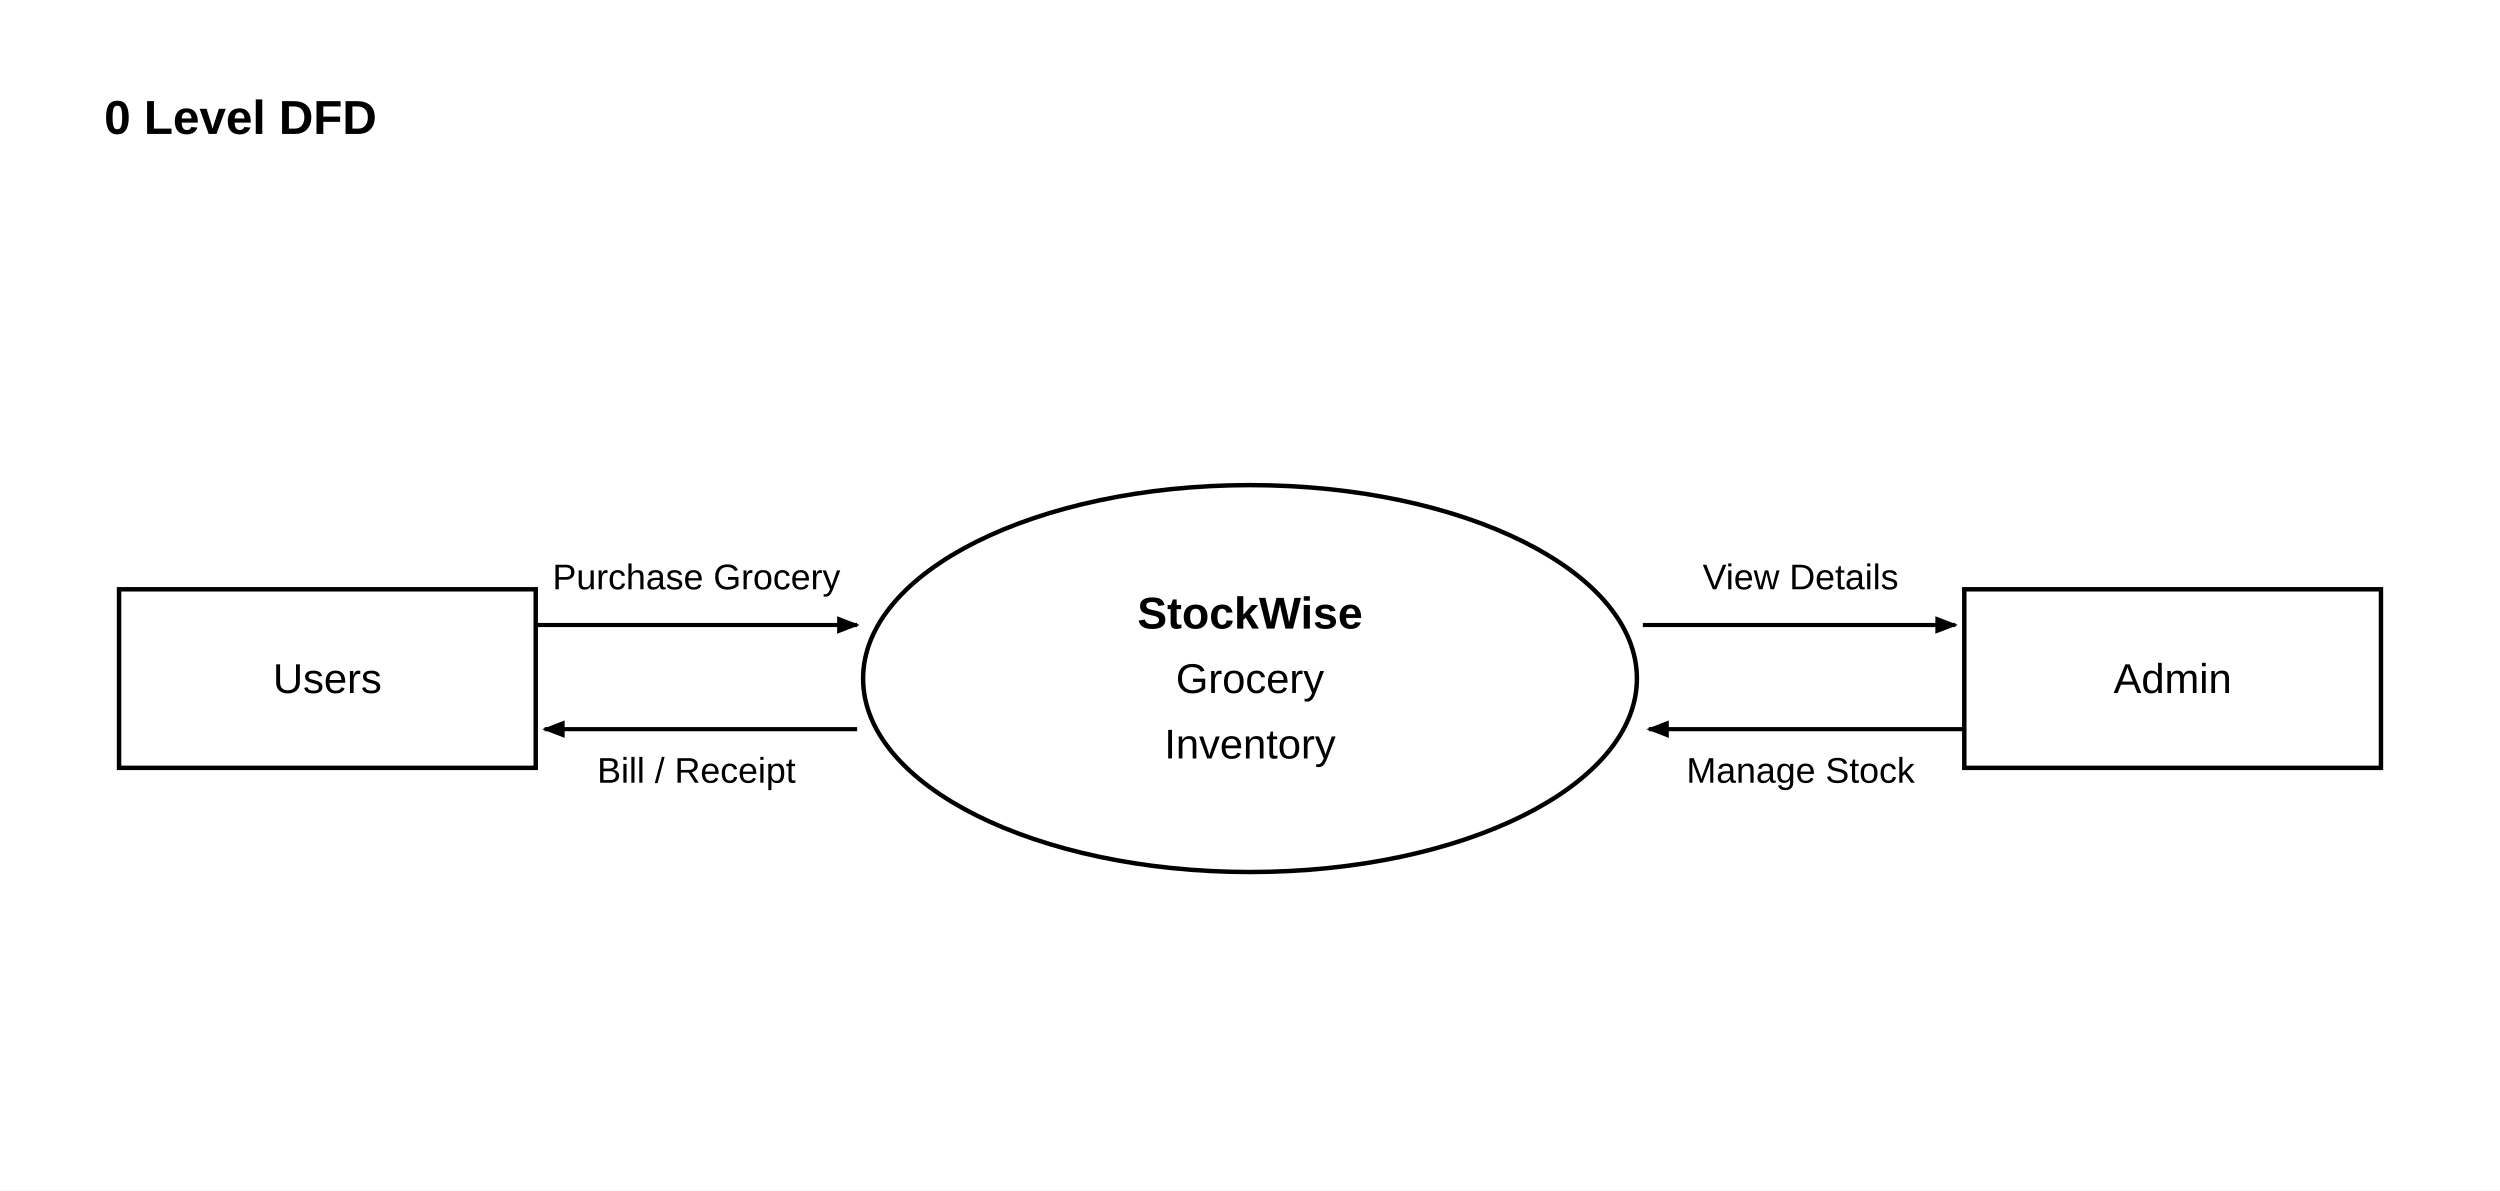
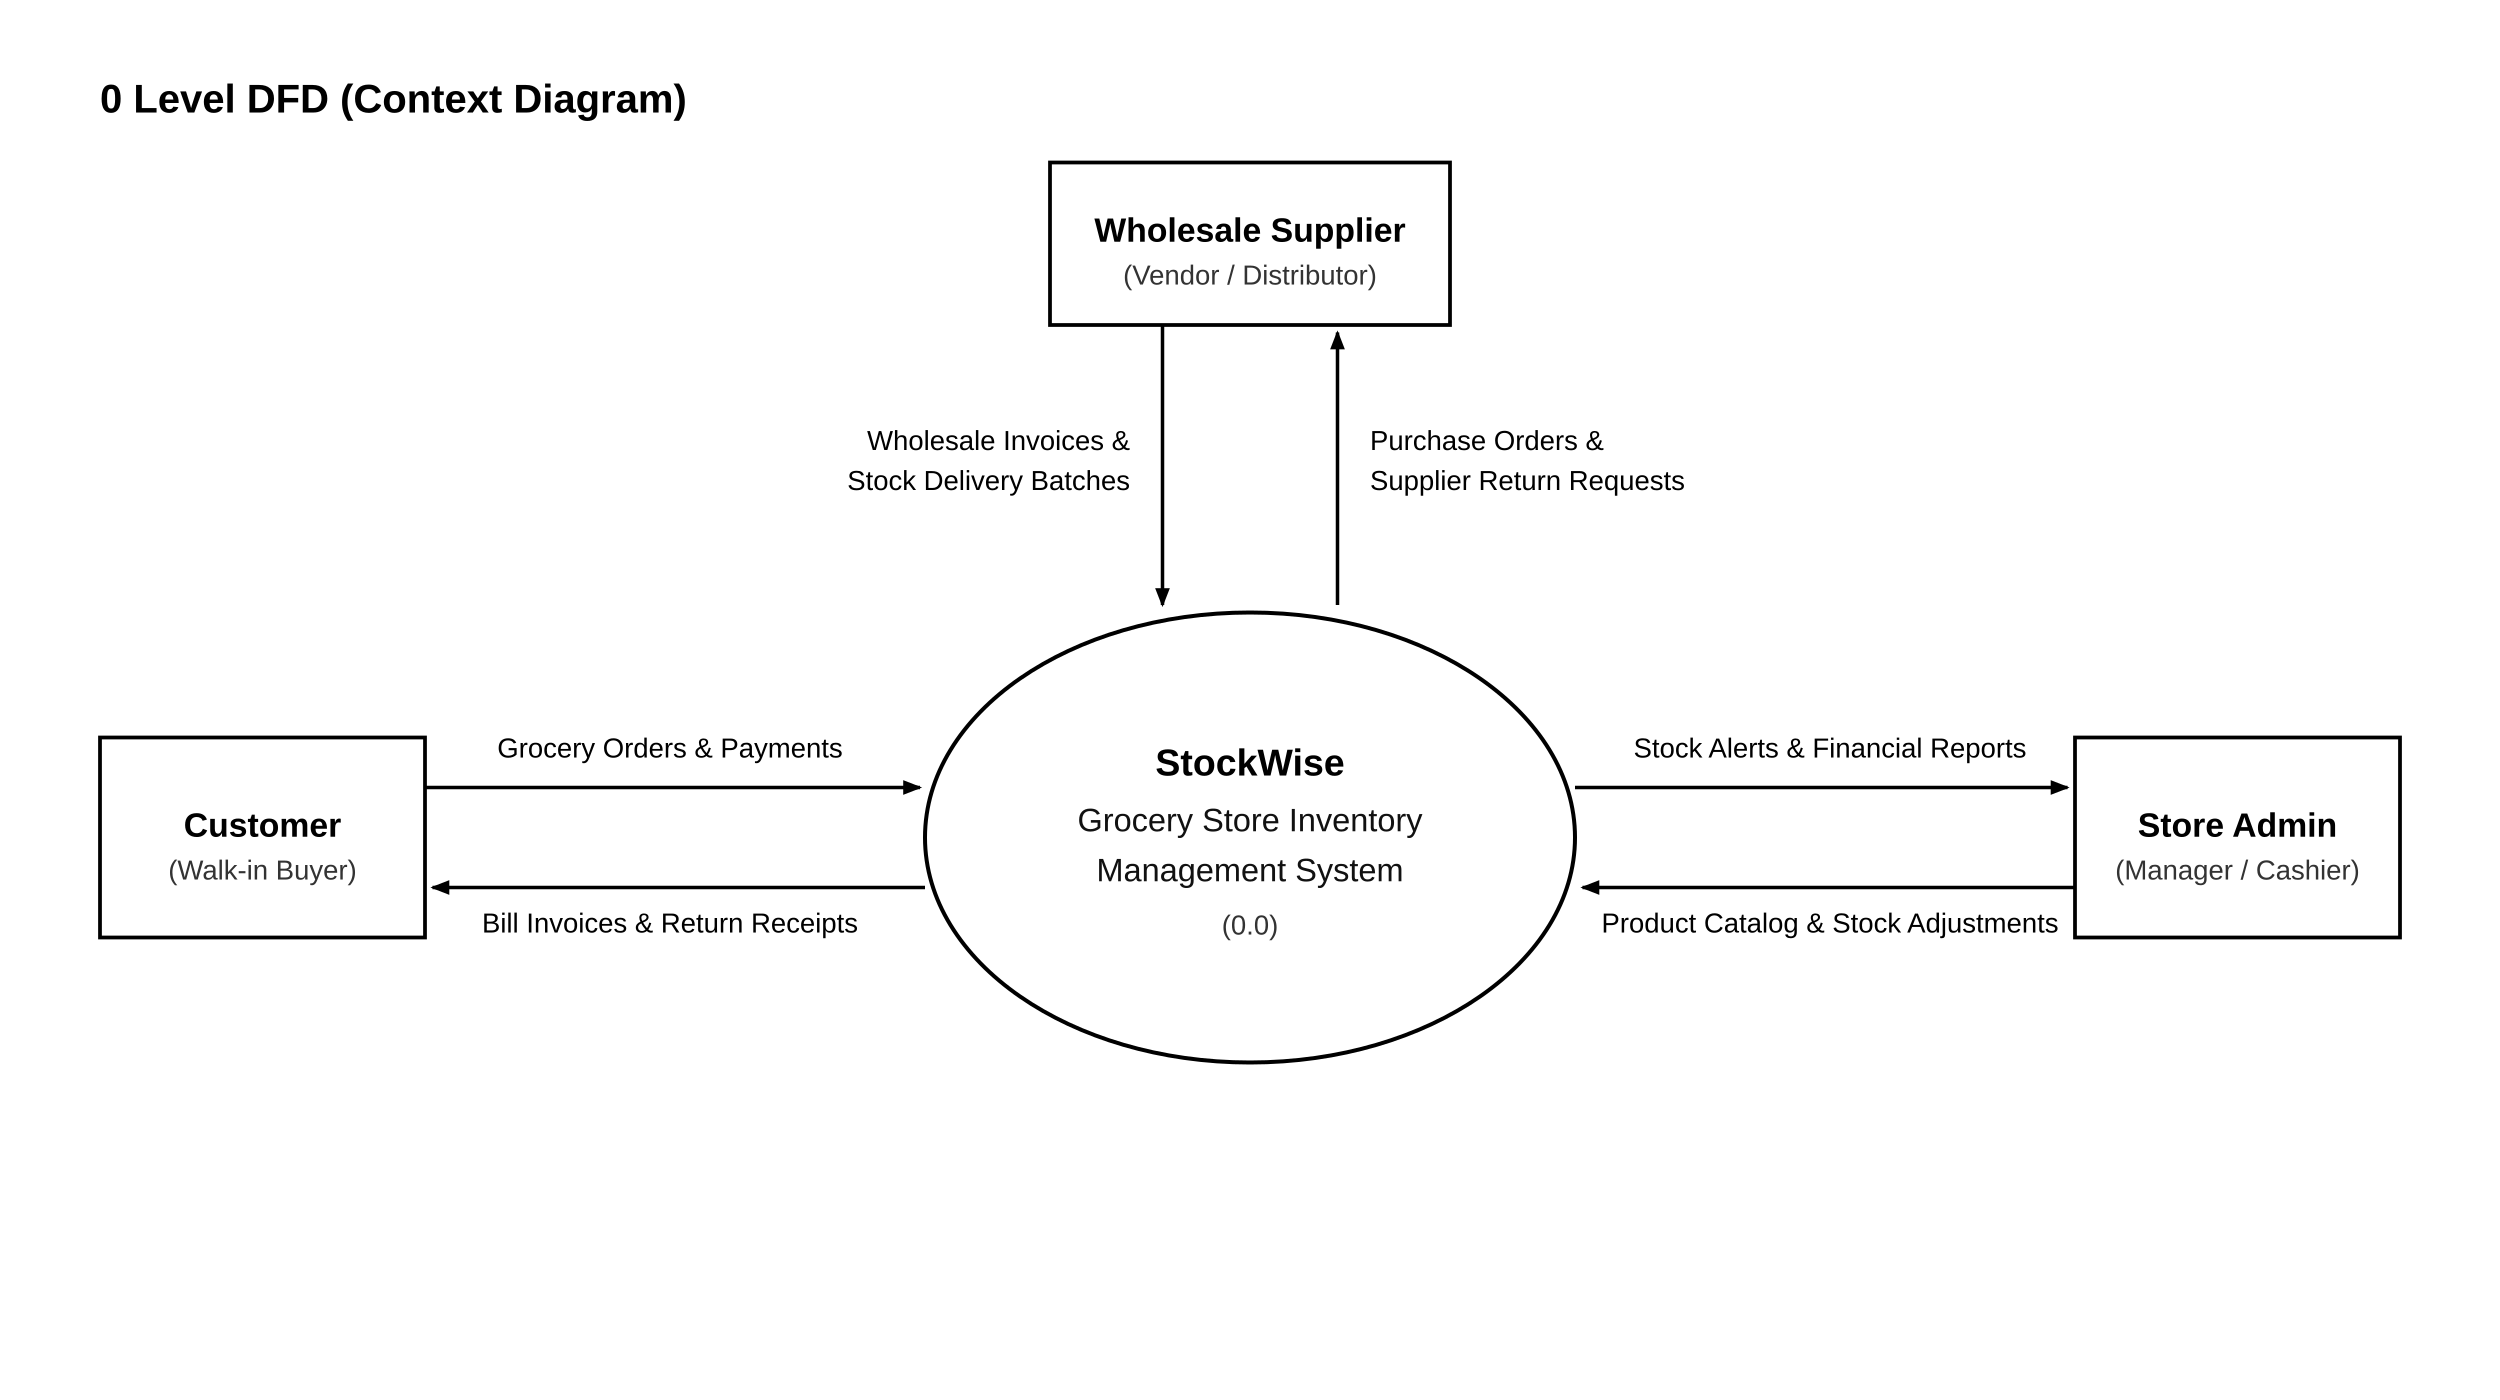
- <svg xmlns="http://www.w3.org/2000/svg" viewBox="0 0 840 400" width="1680" height="800">
+ <svg xmlns="http://www.w3.org/2000/svg" viewBox="0 0 1000 560" width="2000" height="1120">
  <defs>
    <marker id="arrow" viewBox="0 0 10 10" refX="8" refY="5" markerWidth="6" markerHeight="6" orient="auto-start-reverse">
      <path d="M 0 1.5 L 9 5 L 0 8.5 z" fill="#000000" />
    </marker>
  </defs>
  <style>
    
    .bg { fill: #ffffff; }
    .title { font-family: Arial, Helvetica, sans-serif; font-size: 16px; font-weight: bold; fill: #000000; }
    
-     /* Plain Black and White DFD Shapes */
-     .dfd-box { fill: #ffffff; stroke: #000000; stroke-width: 1.5; }
-     .dfd-oval { fill: #ffffff; stroke: #000000; stroke-width: 1.5; }
+     /* Entities and Process */
+     .entity-box { fill: #ffffff; stroke: #000000; stroke-width: 1.5; }
+     .process-circle { fill: #ffffff; stroke: #000000; stroke-width: 1.6; }
    
-     .box-text { font-family: Arial, Helvetica, sans-serif; font-size: 14px; font-weight: 500; fill: #000000; text-anchor: middle; dominant-baseline: central; }
+     .entity-text { font-family: Arial, Helvetica, sans-serif; font-size: 13.5px; font-weight: bold; fill: #000000; text-anchor: middle; dominant-baseline: central; }
+     .entity-sub { font-family: Arial, Helvetica, sans-serif; font-size: 11px; fill: #333333; text-anchor: middle; dominant-baseline: central; }
    
-     .oval-text-bold { font-family: Arial, Helvetica, sans-serif; font-size: 15px; font-weight: bold; fill: #000000; text-anchor: middle; dominant-baseline: central; }
-     .oval-text { font-family: Arial, Helvetica, sans-serif; font-size: 14px; font-weight: 500; fill: #000000; text-anchor: middle; dominant-baseline: central; }
+     .process-title { font-family: Arial, Helvetica, sans-serif; font-size: 15px; font-weight: bold; fill: #000000; text-anchor: middle; dominant-baseline: central; }
+     .process-text { font-family: Arial, Helvetica, sans-serif; font-size: 13px; font-weight: 500; fill: #111111; text-anchor: middle; dominant-baseline: central; }
    
-     /* Connectors and Labels */
+     /* Connectors and Flow Labels */
    .flow-line { stroke: #000000; stroke-width: 1.4; fill: none; marker-end: url(#arrow); }
-     .flow-label { font-family: Arial, Helvetica, sans-serif; font-size: 12px; font-weight: 500; fill: #000000; text-anchor: middle; }
+     .flow-label { font-family: Arial, Helvetica, sans-serif; font-size: 11px; font-weight: 500; fill: #000000; }
+     .flow-label-center { font-family: Arial, Helvetica, sans-serif; font-size: 11px; font-weight: 500; fill: #000000; text-anchor: middle; }
+     .flow-label-right { font-family: Arial, Helvetica, sans-serif; font-size: 11px; font-weight: 500; fill: #000000; text-anchor: end; }
    
  </style>
-   <rect width="840" height="400" class="bg" />
-   <text x="35" y="45" class="title">0 Level DFD</text>
-   <line x1="180" y1="210" x2="288" y2="210" class="flow-line" />
-   <text x="234" y="198" class="flow-label">Purchase Grocery</text>
-   <line x1="288" y1="245" x2="183" y2="245" class="flow-line" />
-   <text x="234" y="263" class="flow-label">Bill / Receipt</text>
-   <line x1="552" y1="210" x2="657" y2="210" class="flow-line" />
-   <text x="605" y="198" class="flow-label">View Details</text>
-   <line x1="660" y1="245" x2="554" y2="245" class="flow-line" />
-   <text x="605" y="263" class="flow-label">Manage Stock</text>
-   <rect x="40" y="198" width="140" height="60" class="dfd-box" />
-   <text x="110" y="228" class="box-text">Users</text>
-   <ellipse cx="420" cy="228" rx="130" ry="65" class="dfd-oval" />
-   <text x="420" y="206" class="oval-text-bold">StockWise</text>
-   <text x="420" y="228" class="oval-text">Grocery</text>
-   <text x="420" y="250" class="oval-text">Inventory</text>
-   <rect x="660" y="198" width="140" height="60" class="dfd-box" />
-   <text x="730" y="228" class="box-text">Admin</text>
+   <rect width="1000" height="560" class="bg" />
+   <text x="40" y="45" class="title">0 Level DFD (Context Diagram)</text>
+   <line x1="170" y1="315" x2="368" y2="315" class="flow-line" />
+   <text x="268" y="303" class="flow-label-center">Grocery Orders &amp; Payments</text>
+   <line x1="370" y1="355" x2="173" y2="355" class="flow-line" />
+   <text x="268" y="373" class="flow-label-center">Bill Invoices &amp; Return Receipts</text>
+   <line x1="465" y1="130" x2="465" y2="242" class="flow-line" />
+   <text x="452" y="180" class="flow-label-right">Wholesale Invoices &amp;</text>
+   <text x="452" y="196" class="flow-label-right">Stock Delivery Batches</text>
+   <line x1="535" y1="242" x2="535" y2="133" class="flow-line" />
+   <text x="548" y="180" class="flow-label">Purchase Orders &amp;</text>
+   <text x="548" y="196" class="flow-label">Supplier Return Requests</text>
+   <line x1="830" y1="355" x2="633" y2="355" class="flow-line" />
+   <text x="732" y="373" class="flow-label-center">Product Catalog &amp; Stock Adjustments</text>
+   <line x1="630" y1="315" x2="827" y2="315" class="flow-line" />
+   <text x="732" y="303" class="flow-label-center">Stock Alerts &amp; Financial Reports</text>
+   <ellipse cx="500" cy="335" rx="130" ry="90" class="process-circle" />
+   <text x="500" y="305" class="process-title">StockWise</text>
+   <text x="500" y="328" class="process-text">Grocery Store Inventory</text>
+   <text x="500" y="348" class="process-text">Management System</text>
+   <text x="500" y="370" class="entity-sub">(0.0)</text>
+   <rect x="40" y="295" width="130" height="80" class="entity-box" />
+   <text x="105" y="330" class="entity-text">Customer</text>
+   <text x="105" y="348" class="entity-sub">(Walk-in Buyer)</text>
+   <rect x="420" y="65" width="160" height="65" class="entity-box" />
+   <text x="500" y="92" class="entity-text">Wholesale Supplier</text>
+   <text x="500" y="110" class="entity-sub">(Vendor / Distributor)</text>
+   <rect x="830" y="295" width="130" height="80" class="entity-box" />
+   <text x="895" y="330" class="entity-text">Store Admin</text>
+   <text x="895" y="348" class="entity-sub">(Manager / Cashier)</text>
</svg>
